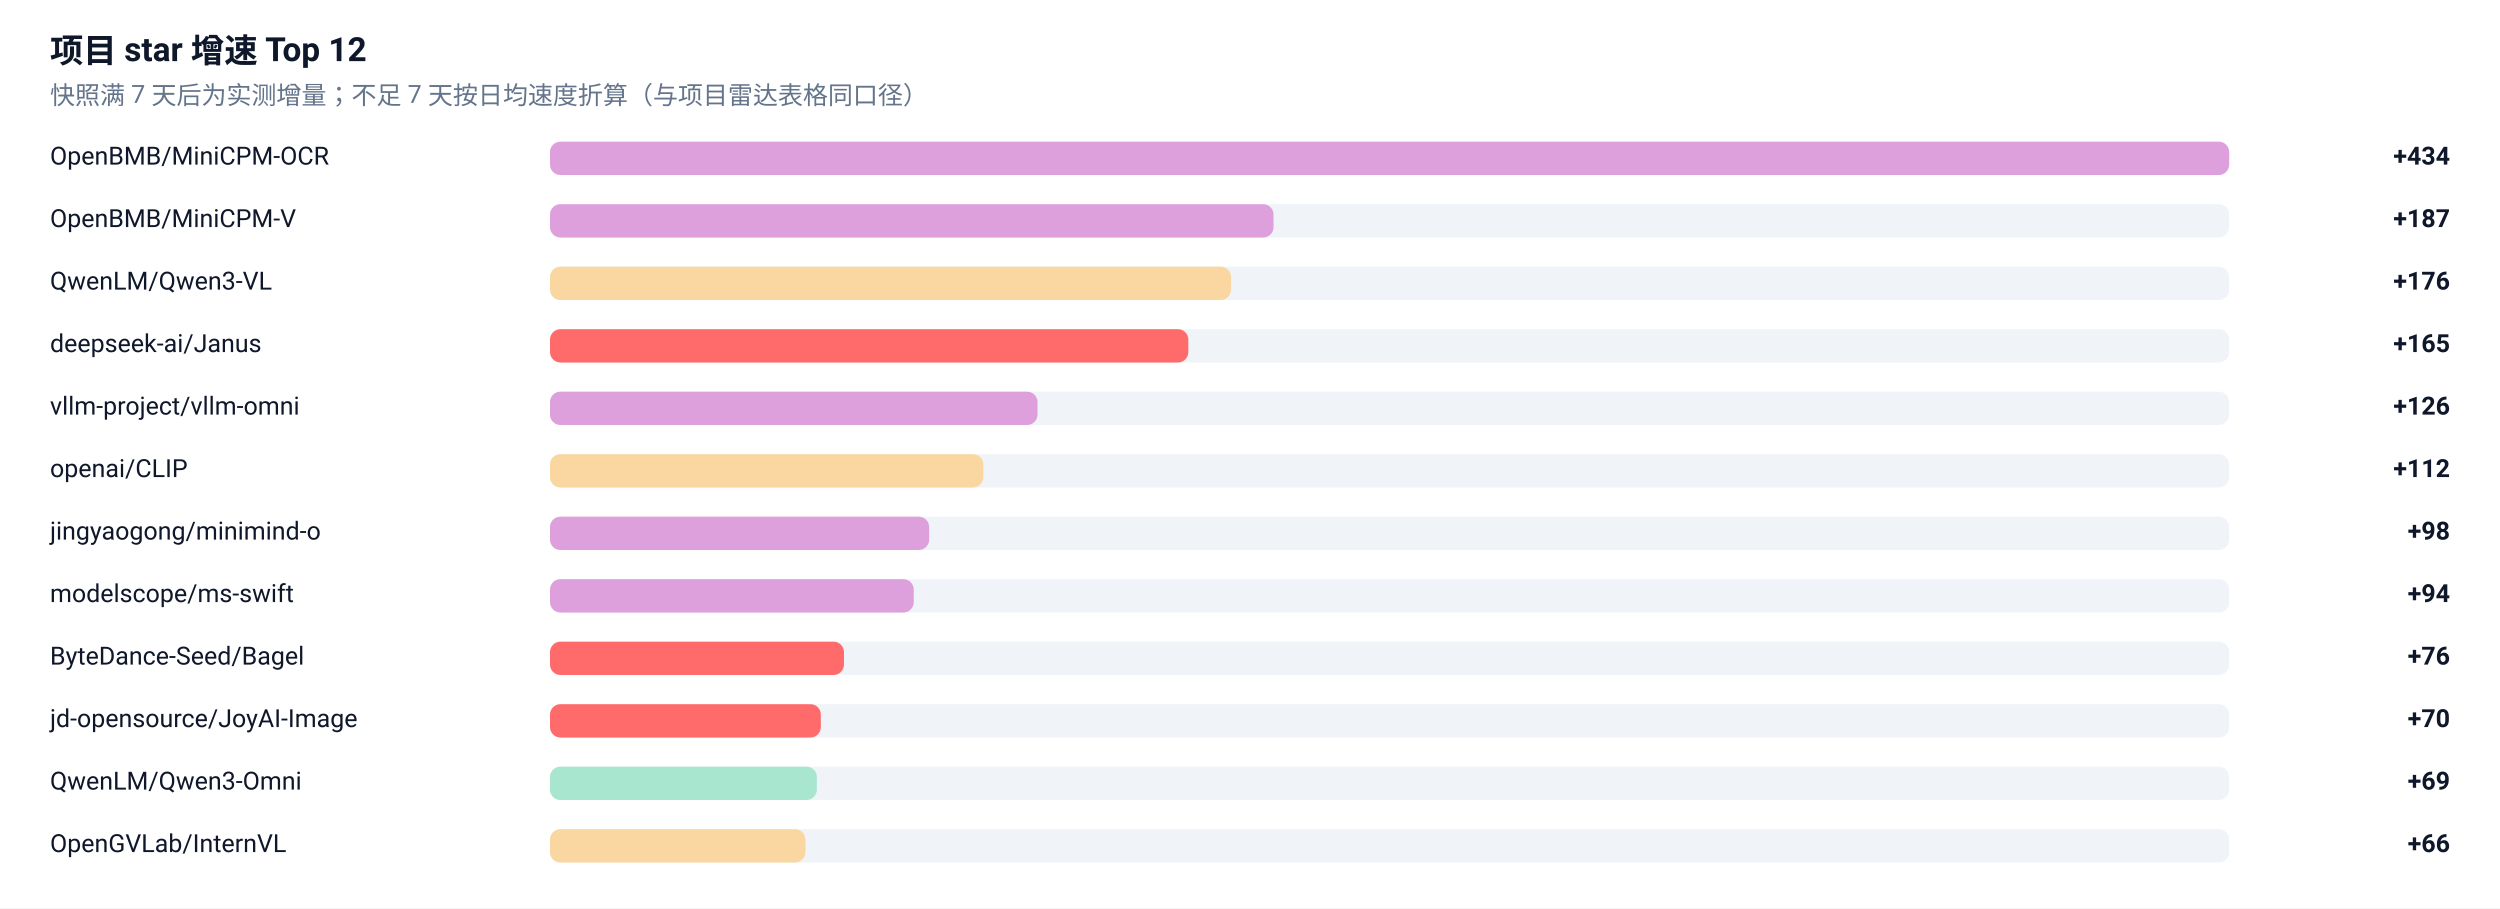
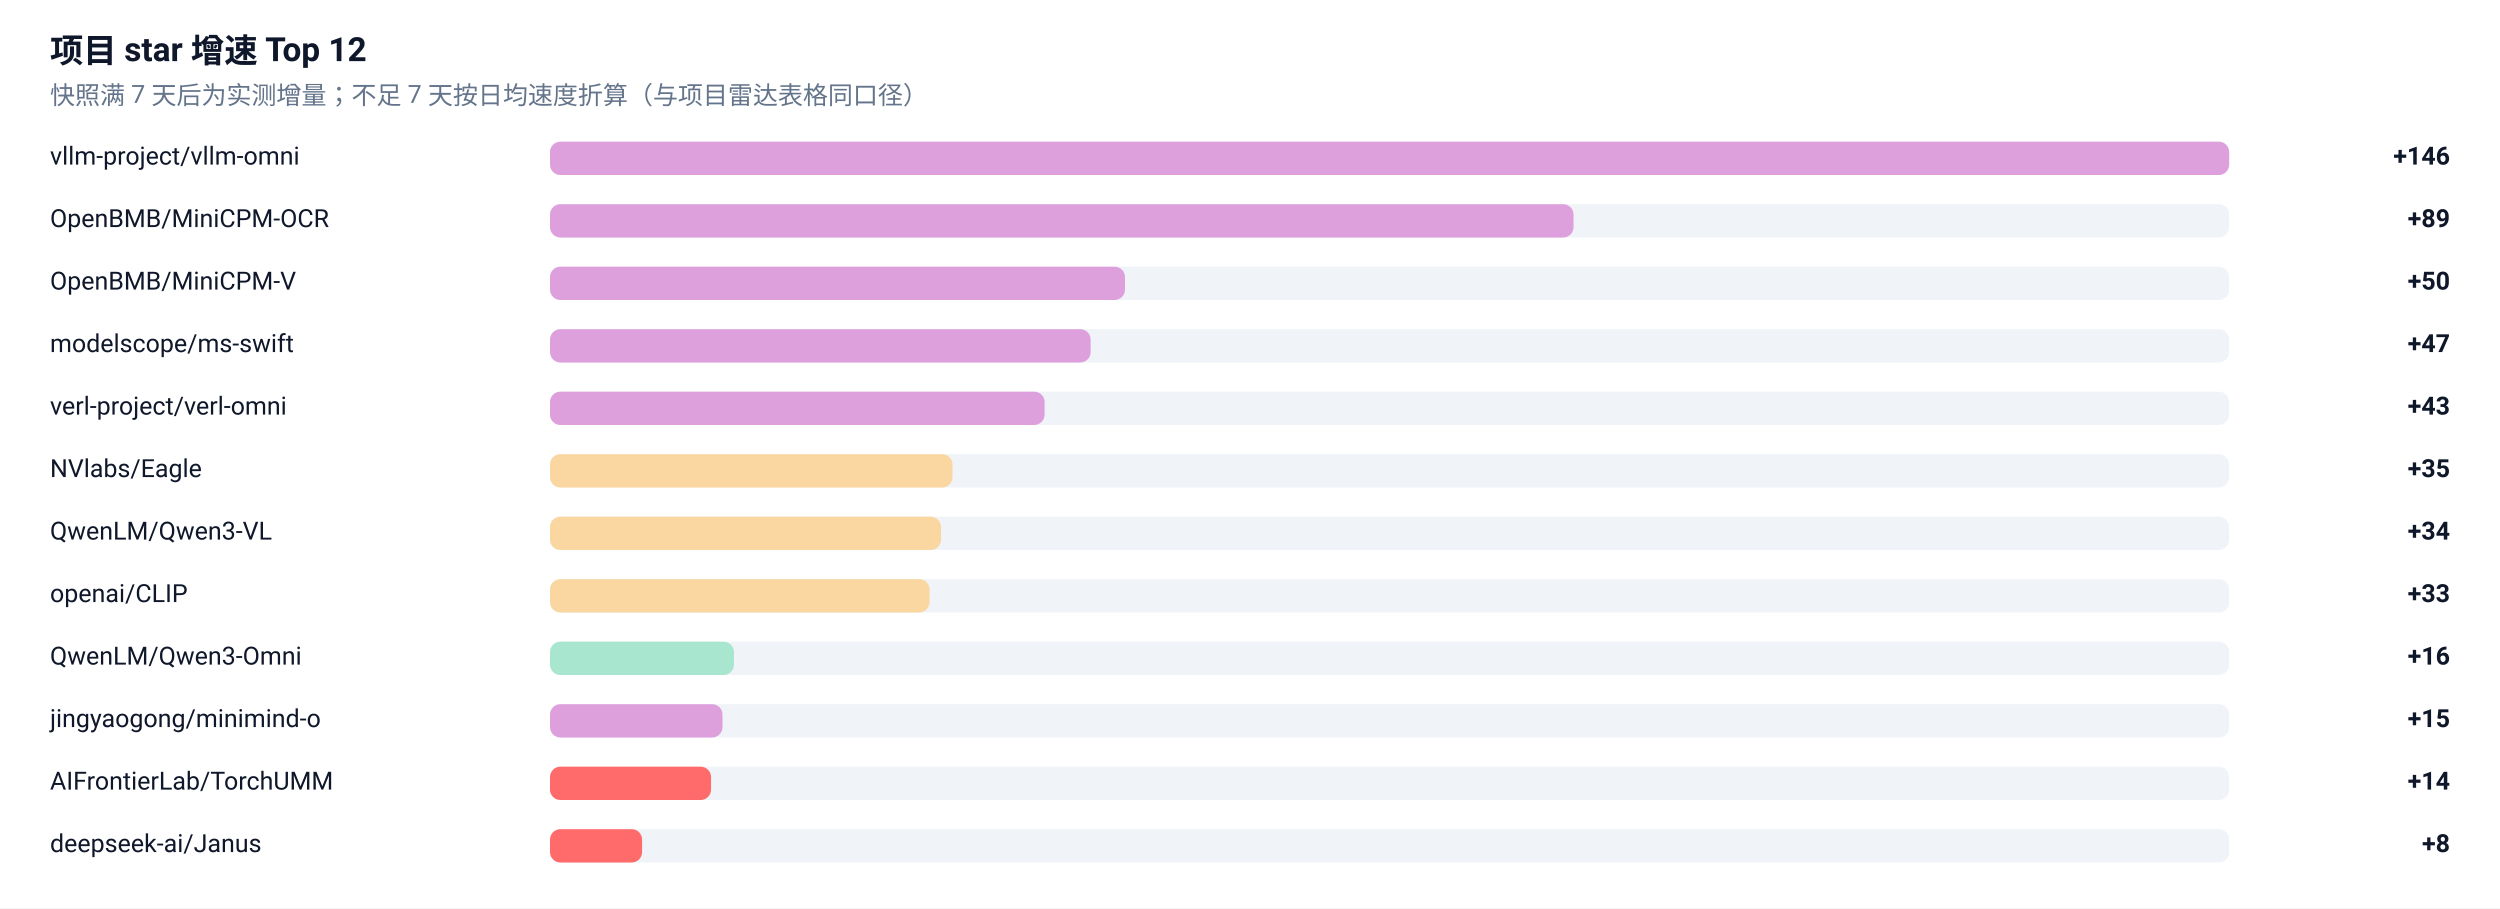
<svg xmlns="http://www.w3.org/2000/svg" width="1200" height="436" viewBox="0 0 1200 436" role="img" aria-label="项目 star 增速榜">
  <rect width="1200" height="436" fill="#FFFFFF" />
  <g font-family="-apple-system, BlinkMacSystemFont, 'Segoe UI', 'Noto Sans SC', 'PingFang SC', 'Microsoft YaHei', Roboto, sans-serif">
    <text x="24" y="30" font-size="16" font-weight="600" fill="#0F172A">项目 star 增速 Top 12</text>
    <text x="24" y="50" font-size="12" fill="#64748B">快照满 7 天后为实测增量；不足 7 天按日均速度折算（与项目雷达表格同口径）</text>
-     <text x="24" y="79" font-size="12" fill="#0F172A">OpenBMB/MiniCPM-OCR</text>
+     <text x="24" y="79" font-size="12" fill="#0F172A">vllm-project/vllm-omni</text>
    <rect x="264" y="68" width="806" height="16" rx="5" fill="#E2E8F0" fill-opacity="0.5" />
    <rect x="264" y="68" width="806.0" height="16" rx="5" fill="#DDA0DD" />
-     <text x="1176" y="79" font-size="12" font-weight="600" text-anchor="end" fill="#0F172A">+434</text>
-     <text x="24" y="109" font-size="12" fill="#0F172A">OpenBMB/MiniCPM-V</text>
+     <text x="1176" y="79" font-size="12" font-weight="600" text-anchor="end" fill="#0F172A">+146</text>
+     <text x="24" y="109" font-size="12" fill="#0F172A">OpenBMB/MiniCPM-OCR</text>
    <rect x="264" y="98" width="806" height="16" rx="5" fill="#E2E8F0" fill-opacity="0.5" />
-     <rect x="264" y="98" width="347.3" height="16" rx="5" fill="#DDA0DD" />
-     <text x="1176" y="109" font-size="12" font-weight="600" text-anchor="end" fill="#0F172A">+187</text>
-     <text x="24" y="139" font-size="12" fill="#0F172A">QwenLM/Qwen3-VL</text>
+     <rect x="264" y="98" width="491.3" height="16" rx="5" fill="#DDA0DD" />
+     <text x="1176" y="109" font-size="12" font-weight="600" text-anchor="end" fill="#0F172A">+89</text>
+     <text x="24" y="139" font-size="12" fill="#0F172A">OpenBMB/MiniCPM-V</text>
    <rect x="264" y="128" width="806" height="16" rx="5" fill="#E2E8F0" fill-opacity="0.5" />
-     <rect x="264" y="128" width="326.9" height="16" rx="5" fill="#FAD7A0" />
-     <text x="1176" y="139" font-size="12" font-weight="600" text-anchor="end" fill="#0F172A">+176</text>
-     <text x="24" y="169" font-size="12" fill="#0F172A">deepseek-ai/Janus</text>
+     <rect x="264" y="128" width="276.0" height="16" rx="5" fill="#DDA0DD" />
+     <text x="1176" y="139" font-size="12" font-weight="600" text-anchor="end" fill="#0F172A">+50</text>
+     <text x="24" y="169" font-size="12" fill="#0F172A">modelscope/ms-swift</text>
    <rect x="264" y="158" width="806" height="16" rx="5" fill="#E2E8F0" fill-opacity="0.5" />
-     <rect x="264" y="158" width="306.4" height="16" rx="5" fill="#FF6B6B" />
-     <text x="1176" y="169" font-size="12" font-weight="600" text-anchor="end" fill="#0F172A">+165</text>
-     <text x="24" y="199" font-size="12" fill="#0F172A">vllm-project/vllm-omni</text>
+     <rect x="264" y="158" width="259.5" height="16" rx="5" fill="#DDA0DD" />
+     <text x="1176" y="169" font-size="12" font-weight="600" text-anchor="end" fill="#0F172A">+47</text>
+     <text x="24" y="199" font-size="12" fill="#0F172A">verl-project/verl-omni</text>
    <rect x="264" y="188" width="806" height="16" rx="5" fill="#E2E8F0" fill-opacity="0.5" />
-     <rect x="264" y="188" width="234.0" height="16" rx="5" fill="#DDA0DD" />
-     <text x="1176" y="199" font-size="12" font-weight="600" text-anchor="end" fill="#0F172A">+126</text>
-     <text x="24" y="229" font-size="12" fill="#0F172A">openai/CLIP</text>
+     <rect x="264" y="188" width="237.4" height="16" rx="5" fill="#DDA0DD" />
+     <text x="1176" y="199" font-size="12" font-weight="600" text-anchor="end" fill="#0F172A">+43</text>
+     <text x="24" y="229" font-size="12" fill="#0F172A">NVlabs/Eagle</text>
    <rect x="264" y="218" width="806" height="16" rx="5" fill="#E2E8F0" fill-opacity="0.5" />
-     <rect x="264" y="218" width="208.0" height="16" rx="5" fill="#FAD7A0" />
-     <text x="1176" y="229" font-size="12" font-weight="600" text-anchor="end" fill="#0F172A">+112</text>
-     <text x="24" y="259" font-size="12" fill="#0F172A">jingyaogong/minimind-o</text>
+     <rect x="264" y="218" width="193.2" height="16" rx="5" fill="#FAD7A0" />
+     <text x="1176" y="229" font-size="12" font-weight="600" text-anchor="end" fill="#0F172A">+35</text>
+     <text x="24" y="259" font-size="12" fill="#0F172A">QwenLM/Qwen3-VL</text>
    <rect x="264" y="248" width="806" height="16" rx="5" fill="#E2E8F0" fill-opacity="0.5" />
-     <rect x="264" y="248" width="182.0" height="16" rx="5" fill="#DDA0DD" />
-     <text x="1176" y="259" font-size="12" font-weight="600" text-anchor="end" fill="#0F172A">+98</text>
-     <text x="24" y="289" font-size="12" fill="#0F172A">modelscope/ms-swift</text>
+     <rect x="264" y="248" width="187.7" height="16" rx="5" fill="#FAD7A0" />
+     <text x="1176" y="259" font-size="12" font-weight="600" text-anchor="end" fill="#0F172A">+34</text>
+     <text x="24" y="289" font-size="12" fill="#0F172A">openai/CLIP</text>
    <rect x="264" y="278" width="806" height="16" rx="5" fill="#E2E8F0" fill-opacity="0.5" />
-     <rect x="264" y="278" width="174.6" height="16" rx="5" fill="#DDA0DD" />
-     <text x="1176" y="289" font-size="12" font-weight="600" text-anchor="end" fill="#0F172A">+94</text>
-     <text x="24" y="319" font-size="12" fill="#0F172A">ByteDance-Seed/Bagel</text>
+     <rect x="264" y="278" width="182.2" height="16" rx="5" fill="#FAD7A0" />
+     <text x="1176" y="289" font-size="12" font-weight="600" text-anchor="end" fill="#0F172A">+33</text>
+     <text x="24" y="319" font-size="12" fill="#0F172A">QwenLM/Qwen3-Omni</text>
    <rect x="264" y="308" width="806" height="16" rx="5" fill="#E2E8F0" fill-opacity="0.5" />
-     <rect x="264" y="308" width="141.1" height="16" rx="5" fill="#FF6B6B" />
-     <text x="1176" y="319" font-size="12" font-weight="600" text-anchor="end" fill="#0F172A">+76</text>
-     <text x="24" y="349" font-size="12" fill="#0F172A">jd-opensource/JoyAI-Image</text>
+     <rect x="264" y="308" width="88.3" height="16" rx="5" fill="#A8E6CF" />
+     <text x="1176" y="319" font-size="12" font-weight="600" text-anchor="end" fill="#0F172A">+16</text>
+     <text x="24" y="349" font-size="12" fill="#0F172A">jingyaogong/minimind-o</text>
    <rect x="264" y="338" width="806" height="16" rx="5" fill="#E2E8F0" fill-opacity="0.5" />
-     <rect x="264" y="338" width="130.0" height="16" rx="5" fill="#FF6B6B" />
-     <text x="1176" y="349" font-size="12" font-weight="600" text-anchor="end" fill="#0F172A">+70</text>
-     <text x="24" y="379" font-size="12" fill="#0F172A">QwenLM/Qwen3-Omni</text>
+     <rect x="264" y="338" width="82.8" height="16" rx="5" fill="#DDA0DD" />
+     <text x="1176" y="349" font-size="12" font-weight="600" text-anchor="end" fill="#0F172A">+15</text>
+     <text x="24" y="379" font-size="12" fill="#0F172A">AIFrontierLab/TorchUMM</text>
    <rect x="264" y="368" width="806" height="16" rx="5" fill="#E2E8F0" fill-opacity="0.5" />
-     <rect x="264" y="368" width="128.1" height="16" rx="5" fill="#A8E6CF" />
-     <text x="1176" y="379" font-size="12" font-weight="600" text-anchor="end" fill="#0F172A">+69</text>
-     <text x="24" y="409" font-size="12" fill="#0F172A">OpenGVLab/InternVL</text>
+     <rect x="264" y="368" width="77.3" height="16" rx="5" fill="#FF6B6B" />
+     <text x="1176" y="379" font-size="12" font-weight="600" text-anchor="end" fill="#0F172A">+14</text>
+     <text x="24" y="409" font-size="12" fill="#0F172A">deepseek-ai/Janus</text>
    <rect x="264" y="398" width="806" height="16" rx="5" fill="#E2E8F0" fill-opacity="0.5" />
-     <rect x="264" y="398" width="122.6" height="16" rx="5" fill="#FAD7A0" />
-     <text x="1176" y="409" font-size="12" font-weight="600" text-anchor="end" fill="#0F172A">+66</text>
+     <rect x="264" y="398" width="44.2" height="16" rx="5" fill="#FF6B6B" />
+     <text x="1176" y="409" font-size="12" font-weight="600" text-anchor="end" fill="#0F172A">+8</text>
  </g>
</svg>
